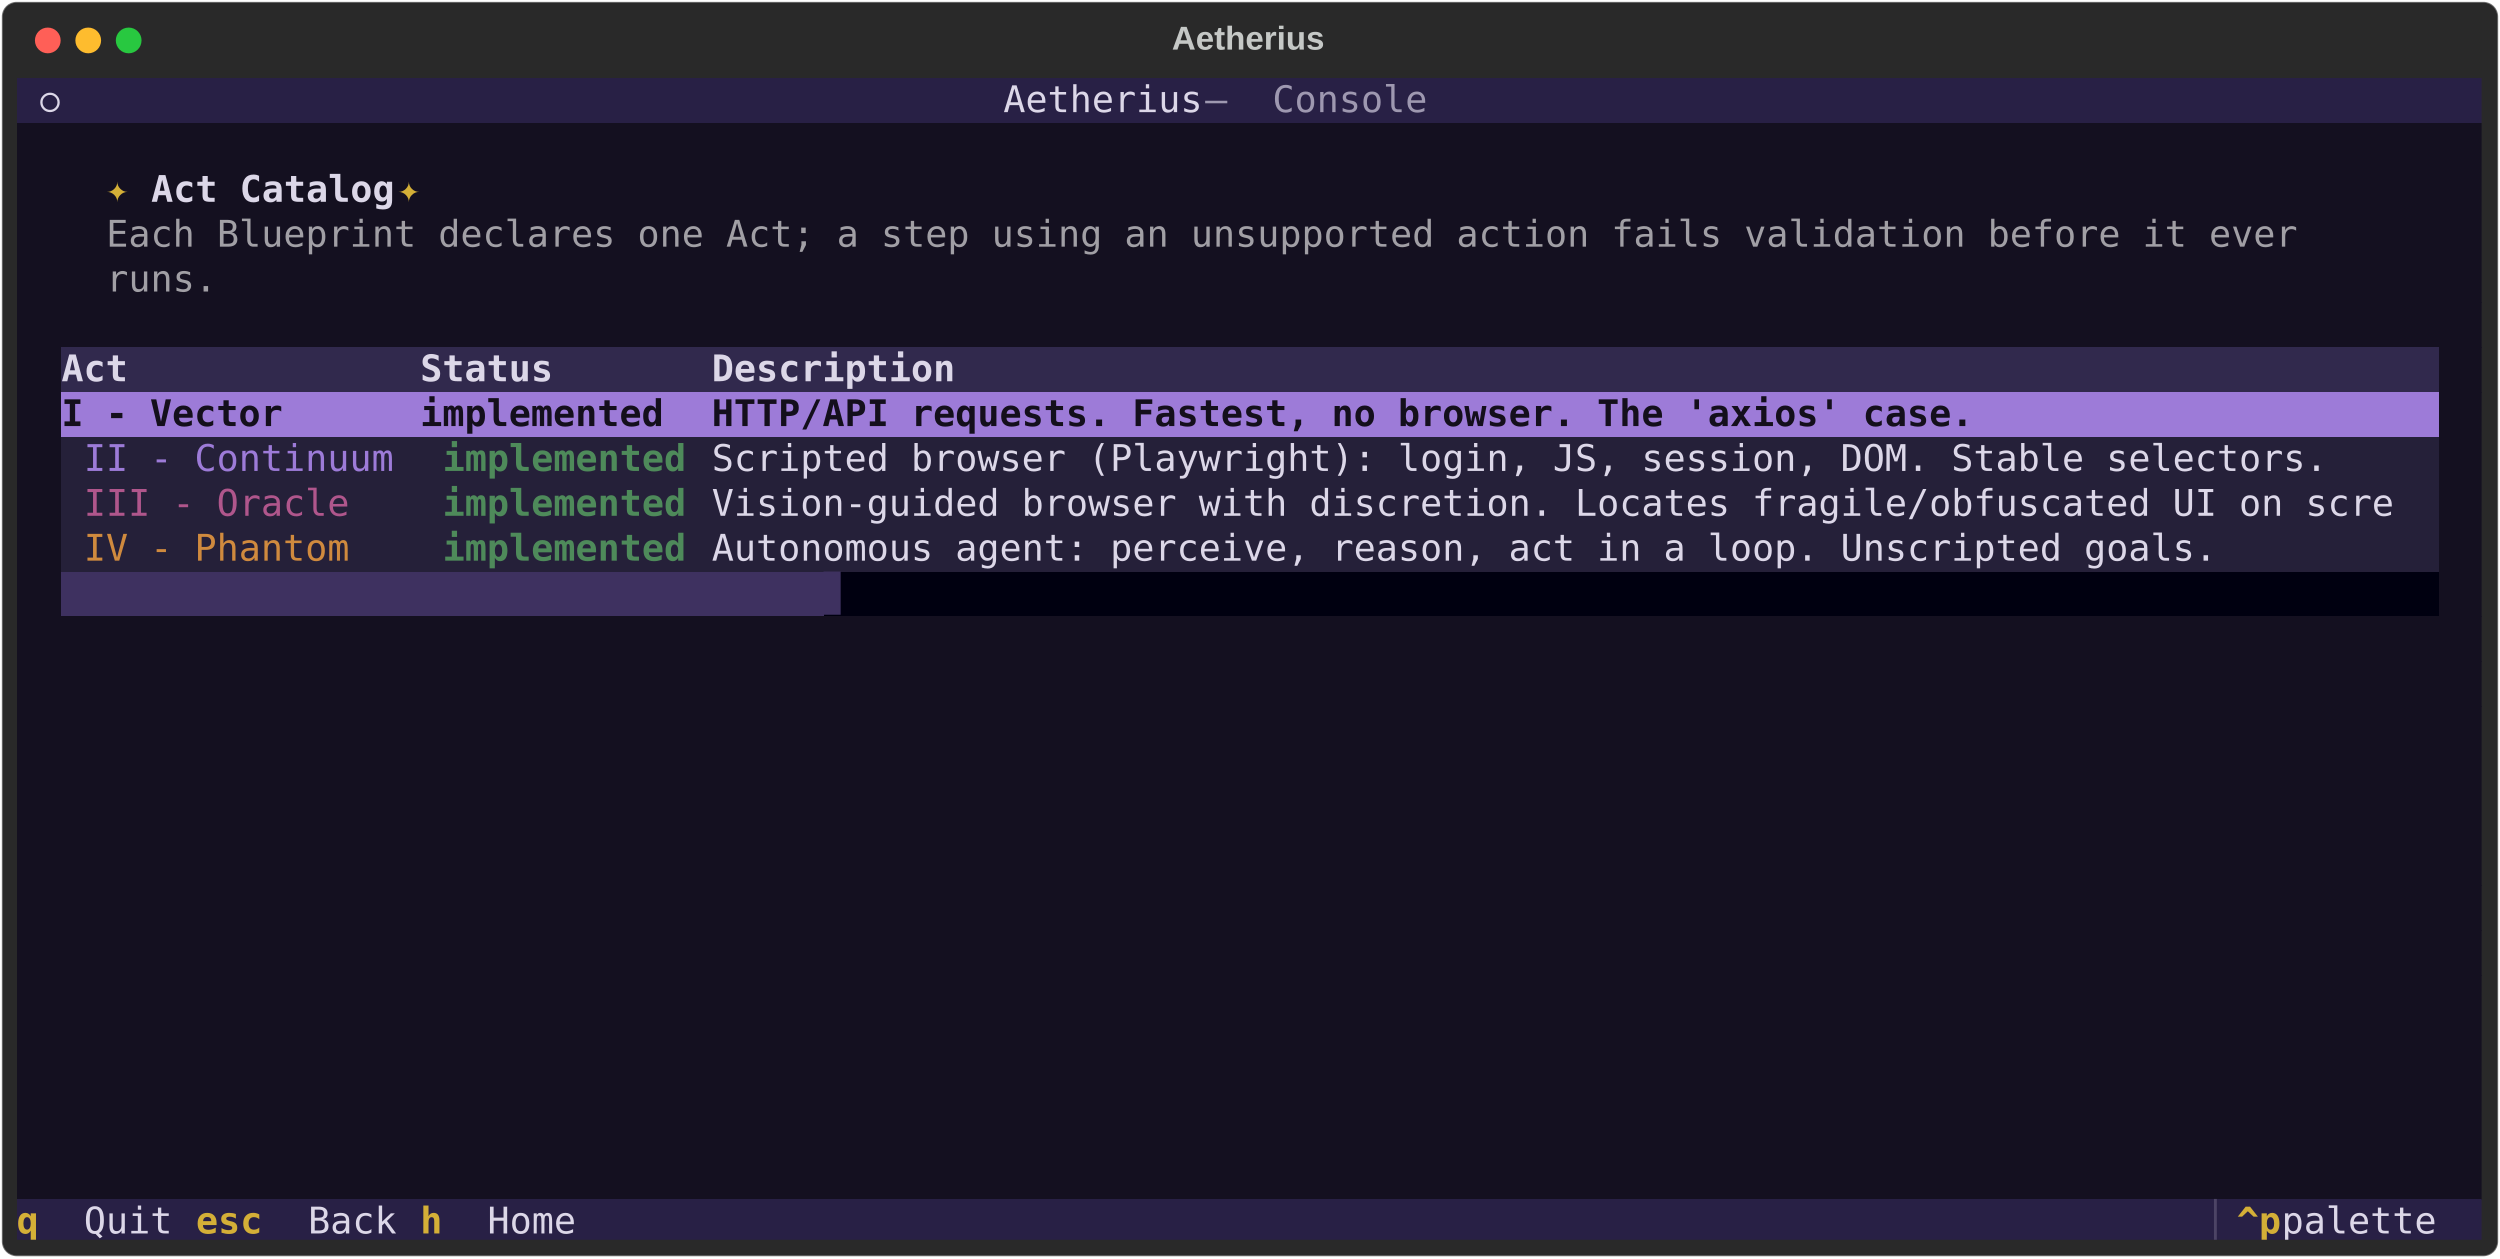
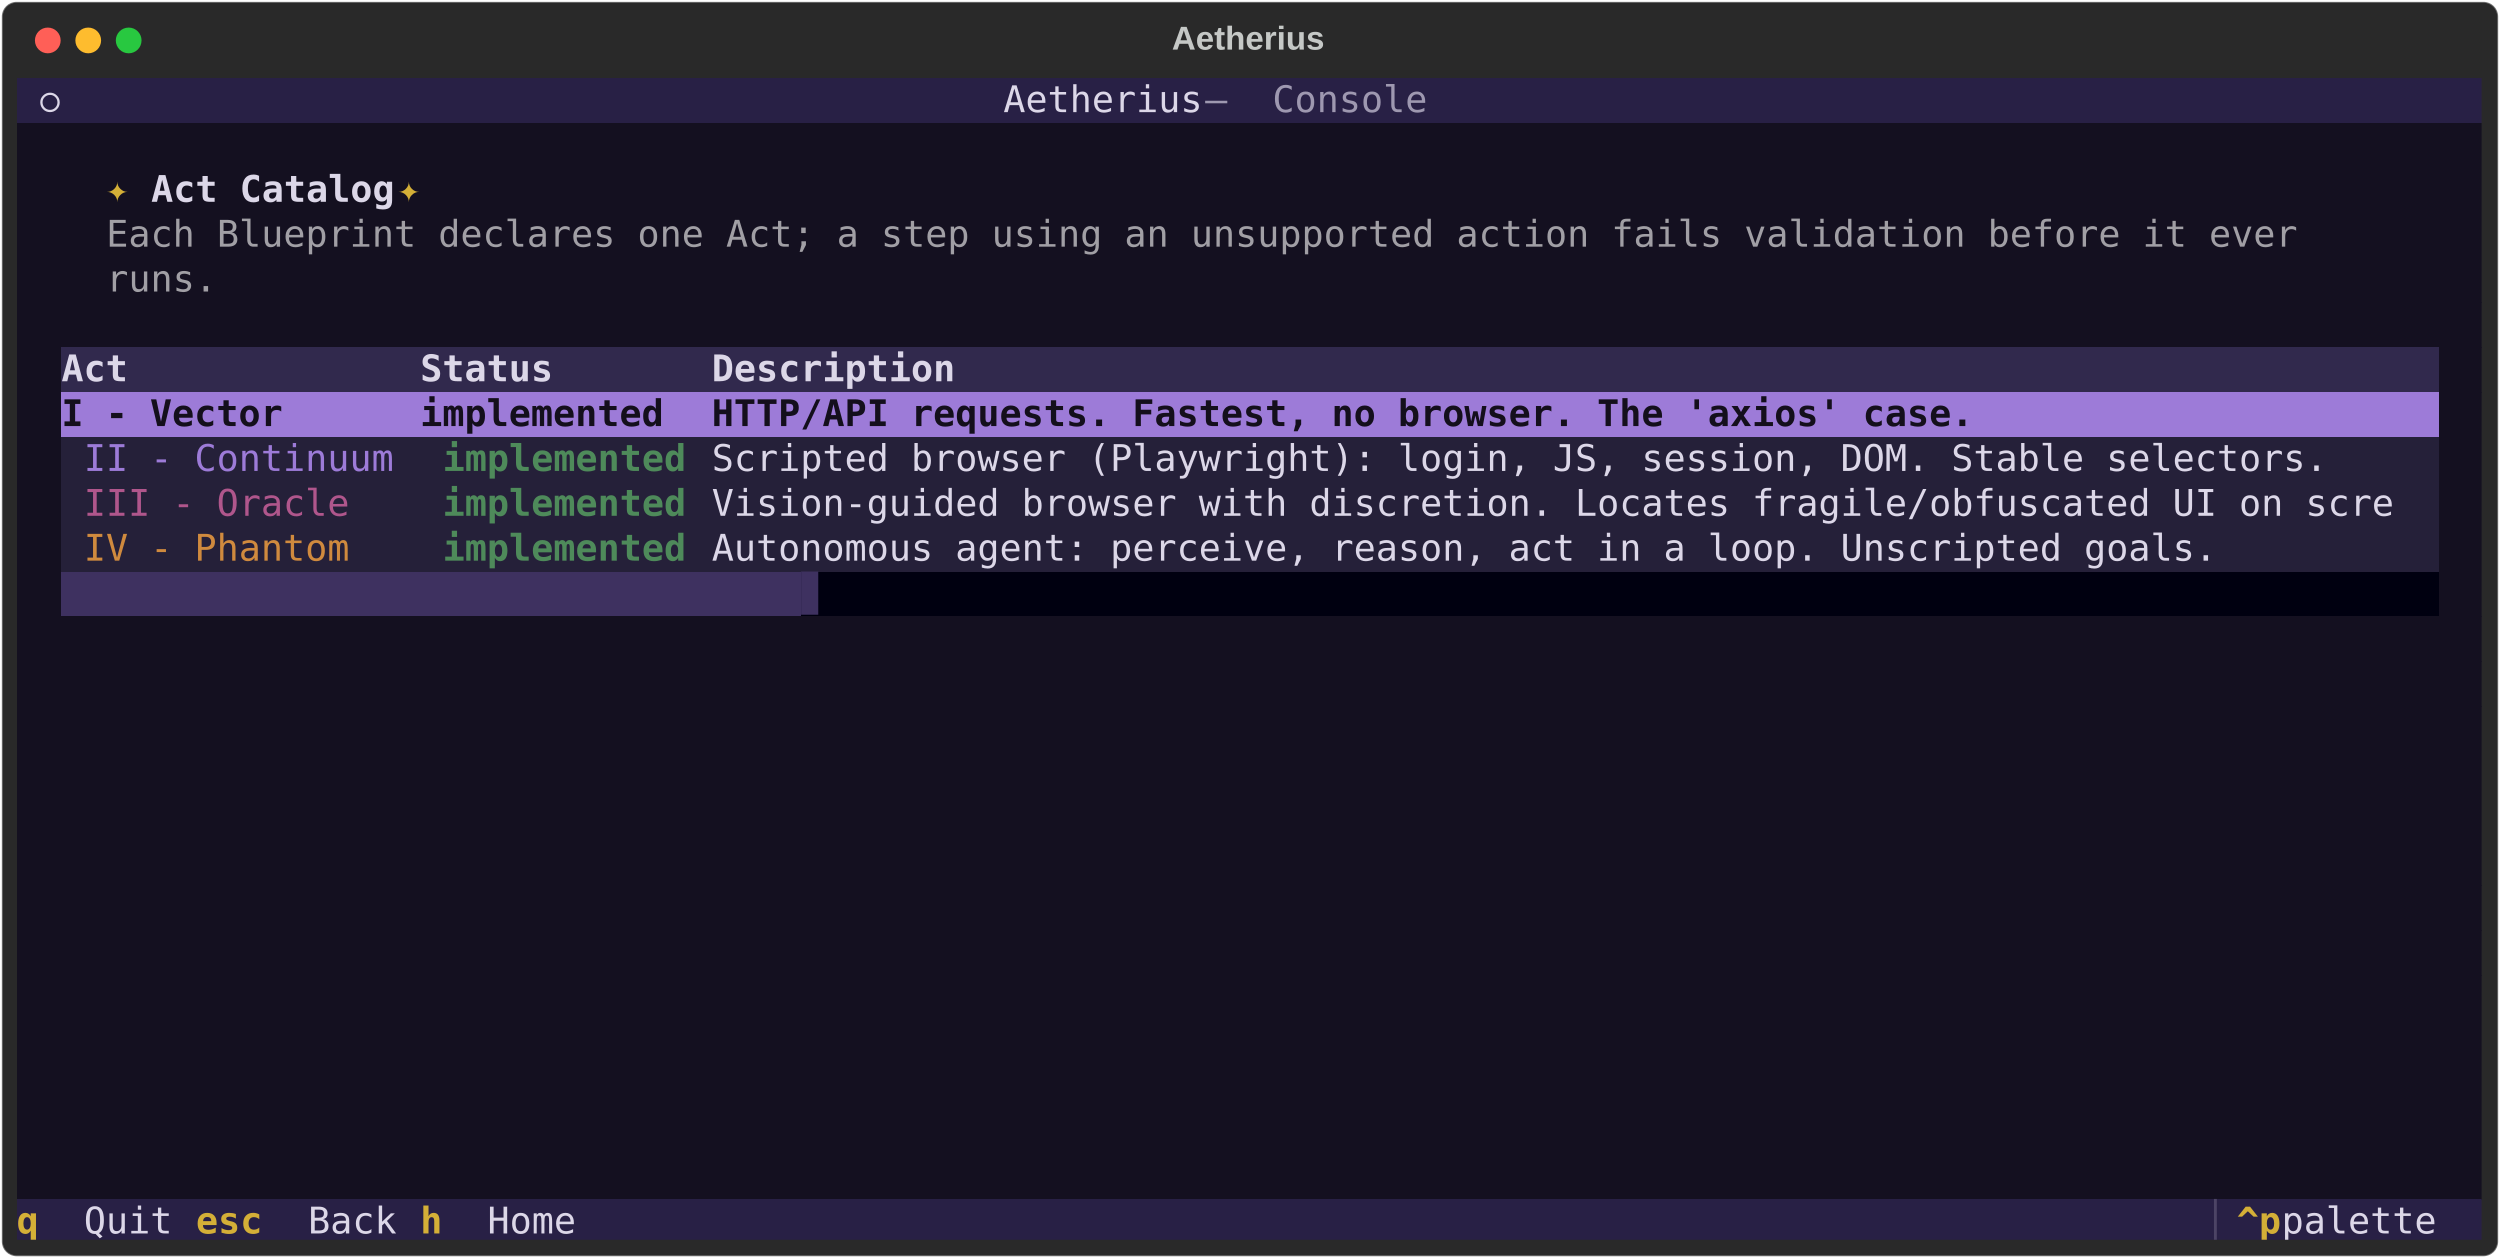
<svg xmlns="http://www.w3.org/2000/svg" class="rich-terminal" viewBox="0 0 1360 684.4">
  <style>

    
    

    .terminal-catalog-matrix {
        font-family: Fira Code, monospace;
        font-size: 20px;
        line-height: 24.4px;
        font-variant-east-asian: full-width;
    }

    .terminal-catalog-title {
        font-size: 18px;
        font-weight: bold;
        font-family: arial;
    }

    .terminal-catalog-r1 { fill: #c5c8c6 }
.terminal-catalog-r2 { fill: #dcd7e8 }
.terminal-catalog-r3 { fill: #9e98b0 }
.terminal-catalog-r4 { fill: #d4af37;font-weight: bold }
.terminal-catalog-r5 { fill: #dcd7e8;font-weight: bold }
.terminal-catalog-r6 { fill: #a19fa5 }
.terminal-catalog-r7 { fill: #140f1c;font-weight: bold }
.terminal-catalog-r8 { fill: #9d7bd8 }
.terminal-catalog-r9 { fill: #4e8a5a;font-weight: bold }
.terminal-catalog-r10 { fill: #b0568c }
.terminal-catalog-r11 { fill: #d08a3e }
.terminal-catalog-r12 { fill: #252039 }
.terminal-catalog-r13 { fill: #3e3160 }
.terminal-catalog-r14 { fill: #4c4465 }
    </style>
  <defs>
    <clipPath id="terminal-catalog-clip-terminal">
      <rect x="0" y="0" width="1341.0" height="633.4" />
    </clipPath>
    <clipPath id="terminal-catalog-line-0">
      <rect x="0" y="1.5" width="1342" height="24.65" />
    </clipPath>
    <clipPath id="terminal-catalog-line-1">
      <rect x="0" y="25.9" width="1342" height="24.65" />
    </clipPath>
    <clipPath id="terminal-catalog-line-2">
      <rect x="0" y="50.3" width="1342" height="24.65" />
    </clipPath>
    <clipPath id="terminal-catalog-line-3">
      <rect x="0" y="74.7" width="1342" height="24.65" />
    </clipPath>
    <clipPath id="terminal-catalog-line-4">
      <rect x="0" y="99.1" width="1342" height="24.65" />
    </clipPath>
    <clipPath id="terminal-catalog-line-5">
      <rect x="0" y="123.5" width="1342" height="24.65" />
    </clipPath>
    <clipPath id="terminal-catalog-line-6">
      <rect x="0" y="147.9" width="1342" height="24.65" />
    </clipPath>
    <clipPath id="terminal-catalog-line-7">
      <rect x="0" y="172.3" width="1342" height="24.65" />
    </clipPath>
    <clipPath id="terminal-catalog-line-8">
      <rect x="0" y="196.7" width="1342" height="24.65" />
    </clipPath>
    <clipPath id="terminal-catalog-line-9">
      <rect x="0" y="221.1" width="1342" height="24.65" />
    </clipPath>
    <clipPath id="terminal-catalog-line-10">
      <rect x="0" y="245.5" width="1342" height="24.65" />
    </clipPath>
    <clipPath id="terminal-catalog-line-11">
      <rect x="0" y="269.9" width="1342" height="24.65" />
    </clipPath>
    <clipPath id="terminal-catalog-line-12">
      <rect x="0" y="294.3" width="1342" height="24.65" />
    </clipPath>
    <clipPath id="terminal-catalog-line-13">
      <rect x="0" y="318.7" width="1342" height="24.65" />
    </clipPath>
    <clipPath id="terminal-catalog-line-14">
      <rect x="0" y="343.1" width="1342" height="24.65" />
    </clipPath>
    <clipPath id="terminal-catalog-line-15">
      <rect x="0" y="367.5" width="1342" height="24.65" />
    </clipPath>
    <clipPath id="terminal-catalog-line-16">
      <rect x="0" y="391.9" width="1342" height="24.65" />
    </clipPath>
    <clipPath id="terminal-catalog-line-17">
      <rect x="0" y="416.3" width="1342" height="24.65" />
    </clipPath>
    <clipPath id="terminal-catalog-line-18">
      <rect x="0" y="440.7" width="1342" height="24.65" />
    </clipPath>
    <clipPath id="terminal-catalog-line-19">
      <rect x="0" y="465.1" width="1342" height="24.65" />
    </clipPath>
    <clipPath id="terminal-catalog-line-20">
      <rect x="0" y="489.5" width="1342" height="24.65" />
    </clipPath>
    <clipPath id="terminal-catalog-line-21">
      <rect x="0" y="513.9" width="1342" height="24.65" />
    </clipPath>
    <clipPath id="terminal-catalog-line-22">
      <rect x="0" y="538.3" width="1342" height="24.65" />
    </clipPath>
    <clipPath id="terminal-catalog-line-23">
      <rect x="0" y="562.7" width="1342" height="24.65" />
    </clipPath>
    <clipPath id="terminal-catalog-line-24">
      <rect x="0" y="587.1" width="1342" height="24.65" />
    </clipPath>
  </defs>
  <rect fill="#292929" stroke="rgba(255,255,255,0.35)" stroke-width="1" x="1" y="1" width="1358" height="682.4" rx="8" />
  <text class="terminal-catalog-title" fill="#c5c8c6" text-anchor="middle" x="679" y="27">Aetherius</text>
  <g transform="translate(26,22)">
    <circle cx="0" cy="0" r="7" fill="#ff5f57" />
    <circle cx="22" cy="0" r="7" fill="#febc2e" />
    <circle cx="44" cy="0" r="7" fill="#28c840" />
  </g>
  <g transform="translate(9, 41)" clip-path="url(#terminal-catalog-clip-terminal)">
    <rect fill="#282045" x="0" y="1.5" width="12.2" height="24.65" shape-rendering="crispEdges" />
    <rect fill="#282045" x="12.2" y="1.5" width="12.2" height="24.65" shape-rendering="crispEdges" />
    <rect fill="#282045" x="24.4" y="1.5" width="61" height="24.65" shape-rendering="crispEdges" />
    <rect fill="#282045" x="85.4" y="1.5" width="12.2" height="24.65" shape-rendering="crispEdges" />
    <rect fill="#282045" x="97.6" y="1.5" width="439.2" height="24.65" shape-rendering="crispEdges" />
    <rect fill="#282045" x="536.8" y="1.5" width="109.8" height="24.65" shape-rendering="crispEdges" />
    <rect fill="#282045" x="646.6" y="1.5" width="36.6" height="24.65" shape-rendering="crispEdges" />
    <rect fill="#282045" x="683.2" y="1.5" width="85.4" height="24.65" shape-rendering="crispEdges" />
    <rect fill="#282045" x="768.6" y="1.5" width="451.4" height="24.65" shape-rendering="crispEdges" />
    <rect fill="#282045" x="1220" y="1.5" width="12.2" height="24.65" shape-rendering="crispEdges" />
    <rect fill="#282045" x="1232.2" y="1.5" width="0" height="24.65" shape-rendering="crispEdges" />
    <rect fill="#282045" x="1232.2" y="1.5" width="97.6" height="24.65" shape-rendering="crispEdges" />
    <rect fill="#282045" x="1329.8" y="1.5" width="12.2" height="24.65" shape-rendering="crispEdges" />
    <rect fill="#141020" x="0" y="25.9" width="24.4" height="24.65" shape-rendering="crispEdges" />
    <rect fill="#141020" x="24.4" y="25.9" width="1293.2" height="24.65" shape-rendering="crispEdges" />
    <rect fill="#141020" x="1317.6" y="25.9" width="24.4" height="24.65" shape-rendering="crispEdges" />
    <rect fill="#141020" x="0" y="50.3" width="24.4" height="24.65" shape-rendering="crispEdges" />
    <rect fill="#141020" x="24.4" y="50.3" width="24.4" height="24.65" shape-rendering="crispEdges" />
    <rect fill="#141020" x="48.8" y="50.3" width="24.4" height="24.65" shape-rendering="crispEdges" />
    <rect fill="#141020" x="73.2" y="50.3" width="134.2" height="24.65" shape-rendering="crispEdges" />
    <rect fill="#141020" x="207.4" y="50.3" width="24.4" height="24.65" shape-rendering="crispEdges" />
    <rect fill="#141020" x="231.8" y="50.3" width="1061.4" height="24.65" shape-rendering="crispEdges" />
    <rect fill="#141020" x="1293.2" y="50.3" width="24.4" height="24.65" shape-rendering="crispEdges" />
    <rect fill="#141020" x="1317.6" y="50.3" width="24.4" height="24.65" shape-rendering="crispEdges" />
    <rect fill="#141020" x="0" y="74.7" width="24.4" height="24.65" shape-rendering="crispEdges" />
    <rect fill="#141020" x="24.4" y="74.7" width="24.4" height="24.65" shape-rendering="crispEdges" />
    <rect fill="#141020" x="48.8" y="74.7" width="1207.8" height="24.65" shape-rendering="crispEdges" />
    <rect fill="#141020" x="1256.6" y="74.7" width="36.6" height="24.65" shape-rendering="crispEdges" />
    <rect fill="#141020" x="1293.2" y="74.7" width="24.4" height="24.65" shape-rendering="crispEdges" />
    <rect fill="#141020" x="1317.6" y="74.7" width="24.4" height="24.65" shape-rendering="crispEdges" />
    <rect fill="#141020" x="0" y="99.1" width="24.4" height="24.65" shape-rendering="crispEdges" />
    <rect fill="#141020" x="24.4" y="99.1" width="24.4" height="24.65" shape-rendering="crispEdges" />
    <rect fill="#141020" x="48.8" y="99.1" width="61" height="24.65" shape-rendering="crispEdges" />
    <rect fill="#141020" x="109.8" y="99.1" width="1183.4" height="24.65" shape-rendering="crispEdges" />
    <rect fill="#141020" x="1293.2" y="99.1" width="24.4" height="24.65" shape-rendering="crispEdges" />
    <rect fill="#141020" x="1317.6" y="99.1" width="24.4" height="24.65" shape-rendering="crispEdges" />
    <rect fill="#141020" x="0" y="123.5" width="24.4" height="24.65" shape-rendering="crispEdges" />
    <rect fill="#141020" x="24.4" y="123.5" width="1293.2" height="24.65" shape-rendering="crispEdges" />
    <rect fill="#141020" x="1317.6" y="123.5" width="24.4" height="24.65" shape-rendering="crispEdges" />
    <rect fill="#141020" x="0" y="147.9" width="24.4" height="24.65" shape-rendering="crispEdges" />
    <rect fill="#31294d" x="24.4" y="147.9" width="195.2" height="24.65" shape-rendering="crispEdges" />
    <rect fill="#31294d" x="219.6" y="147.9" width="158.6" height="24.65" shape-rendering="crispEdges" />
    <rect fill="#31294d" x="378.2" y="147.9" width="939.4" height="24.65" shape-rendering="crispEdges" />
    <rect fill="#141020" x="1317.6" y="147.9" width="24.4" height="24.65" shape-rendering="crispEdges" />
    <rect fill="#141020" x="0" y="172.3" width="24.4" height="24.65" shape-rendering="crispEdges" />
    <rect fill="#9d7bd8" x="24.4" y="172.3" width="195.2" height="24.65" shape-rendering="crispEdges" />
    <rect fill="#9d7bd8" x="219.6" y="172.3" width="158.6" height="24.65" shape-rendering="crispEdges" />
    <rect fill="#9d7bd8" x="378.2" y="172.3" width="939.4" height="24.65" shape-rendering="crispEdges" />
    <rect fill="#141020" x="1317.6" y="172.3" width="24.4" height="24.65" shape-rendering="crispEdges" />
    <rect fill="#141020" x="0" y="196.7" width="24.4" height="24.65" shape-rendering="crispEdges" />
    <rect fill="#252039" x="24.4" y="196.7" width="12.2" height="24.65" shape-rendering="crispEdges" />
    <rect fill="#252039" x="36.6" y="196.7" width="170.8" height="24.65" shape-rendering="crispEdges" />
    <rect fill="#252039" x="207.4" y="196.7" width="12.2" height="24.65" shape-rendering="crispEdges" />
    <rect fill="#252039" x="219.6" y="196.7" width="12.2" height="24.65" shape-rendering="crispEdges" />
    <rect fill="#252039" x="231.8" y="196.7" width="134.2" height="24.65" shape-rendering="crispEdges" />
    <rect fill="#252039" x="366" y="196.7" width="12.2" height="24.65" shape-rendering="crispEdges" />
    <rect fill="#252039" x="378.2" y="196.7" width="939.4" height="24.65" shape-rendering="crispEdges" />
    <rect fill="#141020" x="1317.6" y="196.7" width="24.4" height="24.65" shape-rendering="crispEdges" />
    <rect fill="#141020" x="0" y="221.1" width="24.4" height="24.65" shape-rendering="crispEdges" />
    <rect fill="#252039" x="24.4" y="221.1" width="12.2" height="24.65" shape-rendering="crispEdges" />
    <rect fill="#252039" x="36.6" y="221.1" width="146.4" height="24.65" shape-rendering="crispEdges" />
    <rect fill="#252039" x="183" y="221.1" width="36.6" height="24.65" shape-rendering="crispEdges" />
    <rect fill="#252039" x="219.6" y="221.1" width="12.2" height="24.65" shape-rendering="crispEdges" />
    <rect fill="#252039" x="231.8" y="221.1" width="134.2" height="24.65" shape-rendering="crispEdges" />
    <rect fill="#252039" x="366" y="221.1" width="12.2" height="24.65" shape-rendering="crispEdges" />
    <rect fill="#252039" x="378.2" y="221.1" width="939.4" height="24.65" shape-rendering="crispEdges" />
    <rect fill="#141020" x="1317.6" y="221.1" width="24.4" height="24.65" shape-rendering="crispEdges" />
    <rect fill="#141020" x="0" y="245.5" width="24.4" height="24.65" shape-rendering="crispEdges" />
    <rect fill="#252039" x="24.4" y="245.5" width="12.2" height="24.65" shape-rendering="crispEdges" />
    <rect fill="#252039" x="36.6" y="245.5" width="146.4" height="24.65" shape-rendering="crispEdges" />
    <rect fill="#252039" x="183" y="245.5" width="36.6" height="24.65" shape-rendering="crispEdges" />
    <rect fill="#252039" x="219.6" y="245.5" width="12.2" height="24.65" shape-rendering="crispEdges" />
    <rect fill="#252039" x="231.8" y="245.5" width="134.2" height="24.65" shape-rendering="crispEdges" />
    <rect fill="#252039" x="366" y="245.5" width="12.2" height="24.65" shape-rendering="crispEdges" />
    <rect fill="#252039" x="378.2" y="245.5" width="939.4" height="24.65" shape-rendering="crispEdges" />
    <rect fill="#141020" x="1317.6" y="245.5" width="24.4" height="24.65" shape-rendering="crispEdges" />
    <rect fill="#141020" x="0" y="269.9" width="24.4" height="24.65" shape-rendering="crispEdges" />
    <rect fill="#3e3160" x="24.4" y="269.9" width="12.2" height="24.65" shape-rendering="crispEdges" />
    <rect fill="#3e3160" x="36.6" y="269.9" width="12.2" height="24.65" shape-rendering="crispEdges" />
    <rect fill="#3e3160" x="48.8" y="269.9" width="12.2" height="24.65" shape-rendering="crispEdges" />
    <rect fill="#3e3160" x="61" y="269.9" width="12.2" height="24.65" shape-rendering="crispEdges" />
    <rect fill="#3e3160" x="73.2" y="269.9" width="12.2" height="24.65" shape-rendering="crispEdges" />
    <rect fill="#3e3160" x="85.4" y="269.9" width="12.2" height="24.65" shape-rendering="crispEdges" />
    <rect fill="#3e3160" x="97.6" y="269.9" width="12.2" height="24.65" shape-rendering="crispEdges" />
    <rect fill="#3e3160" x="109.8" y="269.9" width="12.2" height="24.65" shape-rendering="crispEdges" />
    <rect fill="#3e3160" x="122" y="269.9" width="12.2" height="24.65" shape-rendering="crispEdges" />
    <rect fill="#3e3160" x="134.2" y="269.9" width="12.2" height="24.65" shape-rendering="crispEdges" />
    <rect fill="#3e3160" x="146.4" y="269.9" width="12.2" height="24.65" shape-rendering="crispEdges" />
    <rect fill="#3e3160" x="158.6" y="269.9" width="12.2" height="24.65" shape-rendering="crispEdges" />
    <rect fill="#3e3160" x="170.8" y="269.9" width="12.2" height="24.65" shape-rendering="crispEdges" />
    <rect fill="#3e3160" x="183" y="269.9" width="12.2" height="24.65" shape-rendering="crispEdges" />
    <rect fill="#3e3160" x="195.2" y="269.9" width="12.2" height="24.65" shape-rendering="crispEdges" />
    <rect fill="#3e3160" x="207.4" y="269.9" width="12.2" height="24.65" shape-rendering="crispEdges" />
    <rect fill="#3e3160" x="219.6" y="269.9" width="12.2" height="24.65" shape-rendering="crispEdges" />
    <rect fill="#3e3160" x="231.8" y="269.9" width="12.2" height="24.65" shape-rendering="crispEdges" />
    <rect fill="#3e3160" x="244" y="269.9" width="12.2" height="24.65" shape-rendering="crispEdges" />
    <rect fill="#3e3160" x="256.2" y="269.9" width="12.2" height="24.65" shape-rendering="crispEdges" />
    <rect fill="#3e3160" x="268.4" y="269.9" width="12.2" height="24.65" shape-rendering="crispEdges" />
    <rect fill="#3e3160" x="280.6" y="269.9" width="12.2" height="24.65" shape-rendering="crispEdges" />
    <rect fill="#3e3160" x="292.8" y="269.9" width="12.2" height="24.65" shape-rendering="crispEdges" />
    <rect fill="#3e3160" x="305" y="269.9" width="12.2" height="24.65" shape-rendering="crispEdges" />
    <rect fill="#3e3160" x="317.2" y="269.9" width="12.2" height="24.65" shape-rendering="crispEdges" />
    <rect fill="#3e3160" x="329.4" y="269.9" width="12.2" height="24.65" shape-rendering="crispEdges" />
    <rect fill="#3e3160" x="341.6" y="269.9" width="12.2" height="24.65" shape-rendering="crispEdges" />
    <rect fill="#3e3160" x="353.8" y="269.9" width="12.2" height="24.65" shape-rendering="crispEdges" />
    <rect fill="#3e3160" x="366" y="269.9" width="12.2" height="24.65" shape-rendering="crispEdges" />
    <rect fill="#3e3160" x="378.2" y="269.9" width="12.2" height="24.65" shape-rendering="crispEdges" />
    <rect fill="#3e3160" x="390.4" y="269.9" width="12.2" height="24.65" shape-rendering="crispEdges" />
    <rect fill="#3e3160" x="402.6" y="269.9" width="12.2" height="24.65" shape-rendering="crispEdges" />
    <rect fill="#3e3160" x="414.8" y="269.9" width="12.2" height="24.65" shape-rendering="crispEdges" />
-     <rect fill="#3e3160" x="427" y="269.9" width="12.2" height="24.65" shape-rendering="crispEdges" />
+     <rect fill="#000010" x="427" y="269.9" width="12.2" height="24.65" shape-rendering="crispEdges" />
    <rect fill="#000010" x="439.2" y="269.9" width="12.2" height="24.65" shape-rendering="crispEdges" />
    <rect fill="#000010" x="451.4" y="269.9" width="12.2" height="24.65" shape-rendering="crispEdges" />
    <rect fill="#000010" x="463.6" y="269.9" width="12.2" height="24.65" shape-rendering="crispEdges" />
    <rect fill="#000010" x="475.8" y="269.9" width="12.2" height="24.65" shape-rendering="crispEdges" />
    <rect fill="#000010" x="488" y="269.9" width="12.2" height="24.65" shape-rendering="crispEdges" />
    <rect fill="#000010" x="500.2" y="269.9" width="12.2" height="24.65" shape-rendering="crispEdges" />
    <rect fill="#000010" x="512.4" y="269.9" width="12.2" height="24.65" shape-rendering="crispEdges" />
    <rect fill="#000010" x="524.6" y="269.9" width="12.2" height="24.65" shape-rendering="crispEdges" />
    <rect fill="#000010" x="536.8" y="269.9" width="12.2" height="24.65" shape-rendering="crispEdges" />
    <rect fill="#000010" x="549" y="269.9" width="12.2" height="24.65" shape-rendering="crispEdges" />
    <rect fill="#000010" x="561.2" y="269.9" width="12.2" height="24.65" shape-rendering="crispEdges" />
    <rect fill="#000010" x="573.4" y="269.9" width="12.2" height="24.65" shape-rendering="crispEdges" />
    <rect fill="#000010" x="585.6" y="269.9" width="12.2" height="24.65" shape-rendering="crispEdges" />
    <rect fill="#000010" x="597.8" y="269.9" width="12.2" height="24.65" shape-rendering="crispEdges" />
    <rect fill="#000010" x="610" y="269.9" width="12.2" height="24.65" shape-rendering="crispEdges" />
    <rect fill="#000010" x="622.2" y="269.9" width="12.2" height="24.65" shape-rendering="crispEdges" />
    <rect fill="#000010" x="634.4" y="269.9" width="12.2" height="24.65" shape-rendering="crispEdges" />
    <rect fill="#000010" x="646.6" y="269.9" width="12.2" height="24.65" shape-rendering="crispEdges" />
    <rect fill="#000010" x="658.8" y="269.9" width="12.2" height="24.65" shape-rendering="crispEdges" />
    <rect fill="#000010" x="671" y="269.9" width="12.2" height="24.65" shape-rendering="crispEdges" />
    <rect fill="#000010" x="683.2" y="269.9" width="12.2" height="24.65" shape-rendering="crispEdges" />
    <rect fill="#000010" x="695.4" y="269.9" width="12.2" height="24.65" shape-rendering="crispEdges" />
    <rect fill="#000010" x="707.6" y="269.9" width="12.2" height="24.65" shape-rendering="crispEdges" />
    <rect fill="#000010" x="719.8" y="269.9" width="12.2" height="24.65" shape-rendering="crispEdges" />
    <rect fill="#000010" x="732" y="269.9" width="12.2" height="24.65" shape-rendering="crispEdges" />
    <rect fill="#000010" x="744.2" y="269.9" width="12.2" height="24.65" shape-rendering="crispEdges" />
    <rect fill="#000010" x="756.4" y="269.9" width="12.2" height="24.65" shape-rendering="crispEdges" />
    <rect fill="#000010" x="768.6" y="269.9" width="12.2" height="24.65" shape-rendering="crispEdges" />
    <rect fill="#000010" x="780.8" y="269.9" width="12.2" height="24.65" shape-rendering="crispEdges" />
    <rect fill="#000010" x="793" y="269.9" width="12.2" height="24.65" shape-rendering="crispEdges" />
    <rect fill="#000010" x="805.2" y="269.9" width="12.2" height="24.65" shape-rendering="crispEdges" />
    <rect fill="#000010" x="817.4" y="269.9" width="12.2" height="24.65" shape-rendering="crispEdges" />
    <rect fill="#000010" x="829.6" y="269.9" width="12.2" height="24.65" shape-rendering="crispEdges" />
    <rect fill="#000010" x="841.8" y="269.9" width="12.2" height="24.65" shape-rendering="crispEdges" />
    <rect fill="#000010" x="854" y="269.9" width="12.2" height="24.65" shape-rendering="crispEdges" />
    <rect fill="#000010" x="866.2" y="269.9" width="12.2" height="24.65" shape-rendering="crispEdges" />
    <rect fill="#000010" x="878.4" y="269.9" width="12.2" height="24.65" shape-rendering="crispEdges" />
    <rect fill="#000010" x="890.6" y="269.9" width="12.2" height="24.65" shape-rendering="crispEdges" />
    <rect fill="#000010" x="902.8" y="269.9" width="12.2" height="24.65" shape-rendering="crispEdges" />
    <rect fill="#000010" x="915" y="269.9" width="12.2" height="24.65" shape-rendering="crispEdges" />
    <rect fill="#000010" x="927.2" y="269.9" width="12.2" height="24.65" shape-rendering="crispEdges" />
    <rect fill="#000010" x="939.4" y="269.9" width="12.2" height="24.65" shape-rendering="crispEdges" />
    <rect fill="#000010" x="951.6" y="269.9" width="12.2" height="24.65" shape-rendering="crispEdges" />
    <rect fill="#000010" x="963.8" y="269.9" width="12.2" height="24.65" shape-rendering="crispEdges" />
    <rect fill="#000010" x="976" y="269.9" width="12.2" height="24.65" shape-rendering="crispEdges" />
    <rect fill="#000010" x="988.2" y="269.9" width="12.2" height="24.65" shape-rendering="crispEdges" />
    <rect fill="#000010" x="1000.4" y="269.9" width="12.2" height="24.65" shape-rendering="crispEdges" />
    <rect fill="#000010" x="1012.6" y="269.9" width="12.2" height="24.65" shape-rendering="crispEdges" />
    <rect fill="#000010" x="1024.8" y="269.9" width="12.2" height="24.65" shape-rendering="crispEdges" />
    <rect fill="#000010" x="1037" y="269.9" width="12.2" height="24.65" shape-rendering="crispEdges" />
    <rect fill="#000010" x="1049.2" y="269.9" width="12.2" height="24.65" shape-rendering="crispEdges" />
    <rect fill="#000010" x="1061.4" y="269.9" width="12.2" height="24.65" shape-rendering="crispEdges" />
    <rect fill="#000010" x="1073.6" y="269.9" width="12.2" height="24.65" shape-rendering="crispEdges" />
    <rect fill="#000010" x="1085.8" y="269.9" width="12.2" height="24.65" shape-rendering="crispEdges" />
    <rect fill="#000010" x="1098" y="269.9" width="12.2" height="24.65" shape-rendering="crispEdges" />
    <rect fill="#000010" x="1110.2" y="269.9" width="12.2" height="24.65" shape-rendering="crispEdges" />
    <rect fill="#000010" x="1122.4" y="269.9" width="12.2" height="24.65" shape-rendering="crispEdges" />
    <rect fill="#000010" x="1134.6" y="269.9" width="12.2" height="24.65" shape-rendering="crispEdges" />
    <rect fill="#000010" x="1146.8" y="269.9" width="12.2" height="24.65" shape-rendering="crispEdges" />
    <rect fill="#000010" x="1159" y="269.9" width="12.2" height="24.65" shape-rendering="crispEdges" />
    <rect fill="#000010" x="1171.2" y="269.9" width="12.2" height="24.65" shape-rendering="crispEdges" />
    <rect fill="#000010" x="1183.4" y="269.9" width="12.2" height="24.65" shape-rendering="crispEdges" />
    <rect fill="#000010" x="1195.6" y="269.9" width="12.2" height="24.65" shape-rendering="crispEdges" />
    <rect fill="#000010" x="1207.8" y="269.9" width="12.2" height="24.65" shape-rendering="crispEdges" />
    <rect fill="#000010" x="1220" y="269.9" width="12.2" height="24.65" shape-rendering="crispEdges" />
    <rect fill="#000010" x="1232.2" y="269.9" width="12.2" height="24.65" shape-rendering="crispEdges" />
    <rect fill="#000010" x="1244.4" y="269.9" width="12.2" height="24.65" shape-rendering="crispEdges" />
    <rect fill="#000010" x="1256.6" y="269.9" width="12.2" height="24.65" shape-rendering="crispEdges" />
    <rect fill="#000010" x="1268.8" y="269.9" width="12.2" height="24.65" shape-rendering="crispEdges" />
    <rect fill="#000010" x="1281" y="269.9" width="12.2" height="24.65" shape-rendering="crispEdges" />
    <rect fill="#000010" x="1293.2" y="269.9" width="12.2" height="24.65" shape-rendering="crispEdges" />
    <rect fill="#000010" x="1305.4" y="269.9" width="12.2" height="24.65" shape-rendering="crispEdges" />
    <rect fill="#141020" x="1317.6" y="269.9" width="24.4" height="24.65" shape-rendering="crispEdges" />
    <rect fill="#141020" x="0" y="294.3" width="24.4" height="24.65" shape-rendering="crispEdges" />
    <rect fill="#141020" x="24.4" y="294.3" width="1293.2" height="24.65" shape-rendering="crispEdges" />
    <rect fill="#141020" x="1317.6" y="294.3" width="24.4" height="24.65" shape-rendering="crispEdges" />
    <rect fill="#141020" x="0" y="318.7" width="24.4" height="24.65" shape-rendering="crispEdges" />
    <rect fill="#141020" x="24.4" y="318.7" width="1293.2" height="24.65" shape-rendering="crispEdges" />
    <rect fill="#141020" x="1317.6" y="318.7" width="24.4" height="24.65" shape-rendering="crispEdges" />
    <rect fill="#141020" x="0" y="343.1" width="24.4" height="24.65" shape-rendering="crispEdges" />
    <rect fill="#141020" x="24.4" y="343.1" width="1293.2" height="24.65" shape-rendering="crispEdges" />
    <rect fill="#141020" x="1317.6" y="343.1" width="24.4" height="24.65" shape-rendering="crispEdges" />
    <rect fill="#141020" x="0" y="367.5" width="24.4" height="24.65" shape-rendering="crispEdges" />
    <rect fill="#141020" x="24.4" y="367.5" width="1293.2" height="24.65" shape-rendering="crispEdges" />
    <rect fill="#141020" x="1317.6" y="367.5" width="24.4" height="24.65" shape-rendering="crispEdges" />
    <rect fill="#141020" x="0" y="391.9" width="24.4" height="24.65" shape-rendering="crispEdges" />
    <rect fill="#141020" x="24.4" y="391.9" width="1293.2" height="24.65" shape-rendering="crispEdges" />
    <rect fill="#141020" x="1317.6" y="391.9" width="24.4" height="24.65" shape-rendering="crispEdges" />
    <rect fill="#141020" x="0" y="416.3" width="24.4" height="24.65" shape-rendering="crispEdges" />
    <rect fill="#141020" x="24.4" y="416.3" width="1293.2" height="24.65" shape-rendering="crispEdges" />
    <rect fill="#141020" x="1317.6" y="416.3" width="24.4" height="24.65" shape-rendering="crispEdges" />
    <rect fill="#141020" x="0" y="440.7" width="24.4" height="24.65" shape-rendering="crispEdges" />
    <rect fill="#141020" x="24.4" y="440.7" width="1293.2" height="24.65" shape-rendering="crispEdges" />
    <rect fill="#141020" x="1317.6" y="440.7" width="24.4" height="24.65" shape-rendering="crispEdges" />
    <rect fill="#141020" x="0" y="465.1" width="24.4" height="24.65" shape-rendering="crispEdges" />
    <rect fill="#141020" x="24.4" y="465.1" width="1293.2" height="24.65" shape-rendering="crispEdges" />
    <rect fill="#141020" x="1317.6" y="465.1" width="24.4" height="24.65" shape-rendering="crispEdges" />
    <rect fill="#141020" x="0" y="489.5" width="24.4" height="24.65" shape-rendering="crispEdges" />
    <rect fill="#141020" x="24.4" y="489.5" width="1293.2" height="24.65" shape-rendering="crispEdges" />
    <rect fill="#141020" x="1317.6" y="489.5" width="24.4" height="24.65" shape-rendering="crispEdges" />
    <rect fill="#141020" x="0" y="513.9" width="24.4" height="24.65" shape-rendering="crispEdges" />
    <rect fill="#141020" x="24.4" y="513.9" width="1293.2" height="24.65" shape-rendering="crispEdges" />
    <rect fill="#141020" x="1317.6" y="513.9" width="24.4" height="24.65" shape-rendering="crispEdges" />
    <rect fill="#141020" x="0" y="538.3" width="24.4" height="24.65" shape-rendering="crispEdges" />
    <rect fill="#141020" x="24.4" y="538.3" width="1293.2" height="24.65" shape-rendering="crispEdges" />
    <rect fill="#141020" x="1317.6" y="538.3" width="24.4" height="24.65" shape-rendering="crispEdges" />
    <rect fill="#141020" x="0" y="562.7" width="24.4" height="24.65" shape-rendering="crispEdges" />
    <rect fill="#141020" x="24.4" y="562.7" width="1293.2" height="24.65" shape-rendering="crispEdges" />
    <rect fill="#141020" x="1317.6" y="562.7" width="24.4" height="24.65" shape-rendering="crispEdges" />
    <rect fill="#141020" x="0" y="587.1" width="24.4" height="24.65" shape-rendering="crispEdges" />
    <rect fill="#141020" x="24.4" y="587.1" width="1293.2" height="24.65" shape-rendering="crispEdges" />
    <rect fill="#141020" x="1317.6" y="587.1" width="24.4" height="24.65" shape-rendering="crispEdges" />
    <rect fill="#282045" x="0" y="611.5" width="36.6" height="24.65" shape-rendering="crispEdges" />
    <rect fill="#282045" x="36.6" y="611.5" width="61" height="24.65" shape-rendering="crispEdges" />
    <rect fill="#282045" x="97.6" y="611.5" width="61" height="24.65" shape-rendering="crispEdges" />
    <rect fill="#282045" x="158.6" y="611.5" width="61" height="24.65" shape-rendering="crispEdges" />
    <rect fill="#282045" x="219.6" y="611.5" width="36.6" height="24.65" shape-rendering="crispEdges" />
    <rect fill="#282045" x="256.2" y="611.5" width="61" height="24.65" shape-rendering="crispEdges" />
    <rect fill="#282045" x="317.2" y="611.5" width="878.4" height="24.65" shape-rendering="crispEdges" />
    <rect fill="#282045" x="1195.6" y="611.5" width="12.2" height="24.65" shape-rendering="crispEdges" />
    <rect fill="#282045" x="1207.8" y="611.5" width="24.4" height="24.65" shape-rendering="crispEdges" />
    <rect fill="#282045" x="1232.2" y="611.5" width="97.6" height="24.65" shape-rendering="crispEdges" />
    <rect fill="#282045" x="1329.8" y="611.5" width="12.2" height="24.65" shape-rendering="crispEdges" />
    <g class="terminal-catalog-matrix">
      <text class="terminal-catalog-r2" x="12.2" y="20" textLength="12.2" clip-path="url(#terminal-catalog-line-0)">⭘</text>
      <text class="terminal-catalog-r2" x="536.8" y="20" textLength="109.8" clip-path="url(#terminal-catalog-line-0)">Aetherius</text>
      <text class="terminal-catalog-r3" x="646.6" y="20" textLength="36.6" clip-path="url(#terminal-catalog-line-0)"> — </text>
      <text class="terminal-catalog-r3" x="683.2" y="20" textLength="85.4" clip-path="url(#terminal-catalog-line-0)">Console</text>
      <text class="terminal-catalog-r1" x="1342" y="20" textLength="12.2" clip-path="url(#terminal-catalog-line-0)">
</text>
      <text class="terminal-catalog-r1" x="1342" y="44.4" textLength="12.2" clip-path="url(#terminal-catalog-line-1)">
</text>
      <text class="terminal-catalog-r4" x="48.8" y="68.8" textLength="24.4" clip-path="url(#terminal-catalog-line-2)">✦ </text>
      <text class="terminal-catalog-r5" x="73.2" y="68.8" textLength="134.2" clip-path="url(#terminal-catalog-line-2)">Act Catalog</text>
      <text class="terminal-catalog-r4" x="207.4" y="68.8" textLength="24.4" clip-path="url(#terminal-catalog-line-2)"> ✦</text>
      <text class="terminal-catalog-r1" x="1342" y="68.8" textLength="12.2" clip-path="url(#terminal-catalog-line-2)">
</text>
      <text class="terminal-catalog-r6" x="48.8" y="93.2" textLength="1207.8" clip-path="url(#terminal-catalog-line-3)">Each Blueprint declares one Act; a step using an unsupported action fails validation before it ever</text>
      <text class="terminal-catalog-r1" x="1342" y="93.2" textLength="12.2" clip-path="url(#terminal-catalog-line-3)">
</text>
      <text class="terminal-catalog-r6" x="48.8" y="117.6" textLength="61" clip-path="url(#terminal-catalog-line-4)">runs.</text>
      <text class="terminal-catalog-r1" x="1342" y="117.6" textLength="12.2" clip-path="url(#terminal-catalog-line-4)">
</text>
      <text class="terminal-catalog-r1" x="1342" y="142" textLength="12.2" clip-path="url(#terminal-catalog-line-5)">
</text>
      <text class="terminal-catalog-r5" x="24.4" y="166.4" textLength="195.2" clip-path="url(#terminal-catalog-line-6)"> Act            </text>
      <text class="terminal-catalog-r5" x="219.6" y="166.4" textLength="158.6" clip-path="url(#terminal-catalog-line-6)"> Status      </text>
      <text class="terminal-catalog-r5" x="378.2" y="166.4" textLength="939.4" clip-path="url(#terminal-catalog-line-6)"> Description                                                                 </text>
      <text class="terminal-catalog-r1" x="1342" y="166.4" textLength="12.2" clip-path="url(#terminal-catalog-line-6)">
</text>
      <text class="terminal-catalog-r7" x="24.4" y="190.8" textLength="195.2" clip-path="url(#terminal-catalog-line-7)"> I - Vector     </text>
      <text class="terminal-catalog-r7" x="219.6" y="190.8" textLength="158.6" clip-path="url(#terminal-catalog-line-7)"> implemented </text>
      <text class="terminal-catalog-r7" x="378.2" y="190.8" textLength="939.4" clip-path="url(#terminal-catalog-line-7)"> HTTP/API requests. Fastest, no browser. The 'axios' case.                   </text>
      <text class="terminal-catalog-r1" x="1342" y="190.8" textLength="12.2" clip-path="url(#terminal-catalog-line-7)">
</text>
      <text class="terminal-catalog-r8" x="36.6" y="215.2" textLength="170.8" clip-path="url(#terminal-catalog-line-8)">II - Continuum</text>
      <text class="terminal-catalog-r9" x="231.8" y="215.2" textLength="134.2" clip-path="url(#terminal-catalog-line-8)">implemented</text>
      <text class="terminal-catalog-r2" x="378.2" y="215.2" textLength="939.4" clip-path="url(#terminal-catalog-line-8)"> Scripted browser (Playwright): login, JS, session, DOM. Stable selectors.   </text>
      <text class="terminal-catalog-r1" x="1342" y="215.2" textLength="12.2" clip-path="url(#terminal-catalog-line-8)">
</text>
      <text class="terminal-catalog-r10" x="36.6" y="239.6" textLength="146.4" clip-path="url(#terminal-catalog-line-9)">III - Oracle</text>
      <text class="terminal-catalog-r9" x="231.8" y="239.6" textLength="134.2" clip-path="url(#terminal-catalog-line-9)">implemented</text>
      <text class="terminal-catalog-r2" x="378.2" y="239.6" textLength="939.4" clip-path="url(#terminal-catalog-line-9)"> Vision-guided browser with discretion. Locates fragile/obfuscated UI on scre</text>
      <text class="terminal-catalog-r1" x="1342" y="239.6" textLength="12.2" clip-path="url(#terminal-catalog-line-9)">
</text>
      <text class="terminal-catalog-r11" x="36.6" y="264" textLength="146.4" clip-path="url(#terminal-catalog-line-10)">IV - Phantom</text>
      <text class="terminal-catalog-r9" x="231.8" y="264" textLength="134.2" clip-path="url(#terminal-catalog-line-10)">implemented</text>
      <text class="terminal-catalog-r2" x="378.2" y="264" textLength="939.4" clip-path="url(#terminal-catalog-line-10)"> Autonomous agent: perceive, reason, act in a loop. Unscripted goals.        </text>
      <text class="terminal-catalog-r1" x="1342" y="264" textLength="12.2" clip-path="url(#terminal-catalog-line-10)">
</text>
-       <text class="terminal-catalog-r13" x="439.2" y="288.4" textLength="12.2" clip-path="url(#terminal-catalog-line-11)">▊</text>
+       <text class="terminal-catalog-r13" x="427" y="288.4" textLength="12.2" clip-path="url(#terminal-catalog-line-11)">▊</text>
      <text class="terminal-catalog-r1" x="1342" y="288.4" textLength="12.2" clip-path="url(#terminal-catalog-line-11)">
</text>
      <text class="terminal-catalog-r1" x="1342" y="312.8" textLength="12.2" clip-path="url(#terminal-catalog-line-12)">
</text>
      <text class="terminal-catalog-r1" x="1342" y="337.2" textLength="12.2" clip-path="url(#terminal-catalog-line-13)">
</text>
      <text class="terminal-catalog-r1" x="1342" y="361.6" textLength="12.2" clip-path="url(#terminal-catalog-line-14)">
</text>
      <text class="terminal-catalog-r1" x="1342" y="386" textLength="12.2" clip-path="url(#terminal-catalog-line-15)">
</text>
      <text class="terminal-catalog-r1" x="1342" y="410.4" textLength="12.2" clip-path="url(#terminal-catalog-line-16)">
</text>
      <text class="terminal-catalog-r1" x="1342" y="434.8" textLength="12.2" clip-path="url(#terminal-catalog-line-17)">
</text>
      <text class="terminal-catalog-r1" x="1342" y="459.2" textLength="12.2" clip-path="url(#terminal-catalog-line-18)">
</text>
      <text class="terminal-catalog-r1" x="1342" y="483.6" textLength="12.2" clip-path="url(#terminal-catalog-line-19)">
</text>
      <text class="terminal-catalog-r1" x="1342" y="508" textLength="12.2" clip-path="url(#terminal-catalog-line-20)">
</text>
      <text class="terminal-catalog-r1" x="1342" y="532.4" textLength="12.2" clip-path="url(#terminal-catalog-line-21)">
</text>
      <text class="terminal-catalog-r1" x="1342" y="556.8" textLength="12.2" clip-path="url(#terminal-catalog-line-22)">
</text>
      <text class="terminal-catalog-r1" x="1342" y="581.2" textLength="12.2" clip-path="url(#terminal-catalog-line-23)">
</text>
      <text class="terminal-catalog-r1" x="1342" y="605.6" textLength="12.2" clip-path="url(#terminal-catalog-line-24)">
</text>
      <text class="terminal-catalog-r4" x="0" y="630" textLength="36.6" clip-path="url(#terminal-catalog-line-25)"> q </text>
      <text class="terminal-catalog-r2" x="36.6" y="630" textLength="61" clip-path="url(#terminal-catalog-line-25)">Quit </text>
      <text class="terminal-catalog-r4" x="97.6" y="630" textLength="61" clip-path="url(#terminal-catalog-line-25)"> esc </text>
      <text class="terminal-catalog-r2" x="158.6" y="630" textLength="61" clip-path="url(#terminal-catalog-line-25)">Back </text>
      <text class="terminal-catalog-r4" x="219.6" y="630" textLength="36.6" clip-path="url(#terminal-catalog-line-25)"> h </text>
      <text class="terminal-catalog-r2" x="256.2" y="630" textLength="61" clip-path="url(#terminal-catalog-line-25)">Home </text>
      <text class="terminal-catalog-r14" x="1195.6" y="630" textLength="12.2" clip-path="url(#terminal-catalog-line-25)">▏</text>
      <text class="terminal-catalog-r4" x="1207.8" y="630" textLength="24.4" clip-path="url(#terminal-catalog-line-25)">^p</text>
      <text class="terminal-catalog-r2" x="1232.2" y="630" textLength="97.6" clip-path="url(#terminal-catalog-line-25)"> palette</text>
    </g>
  </g>
</svg>
